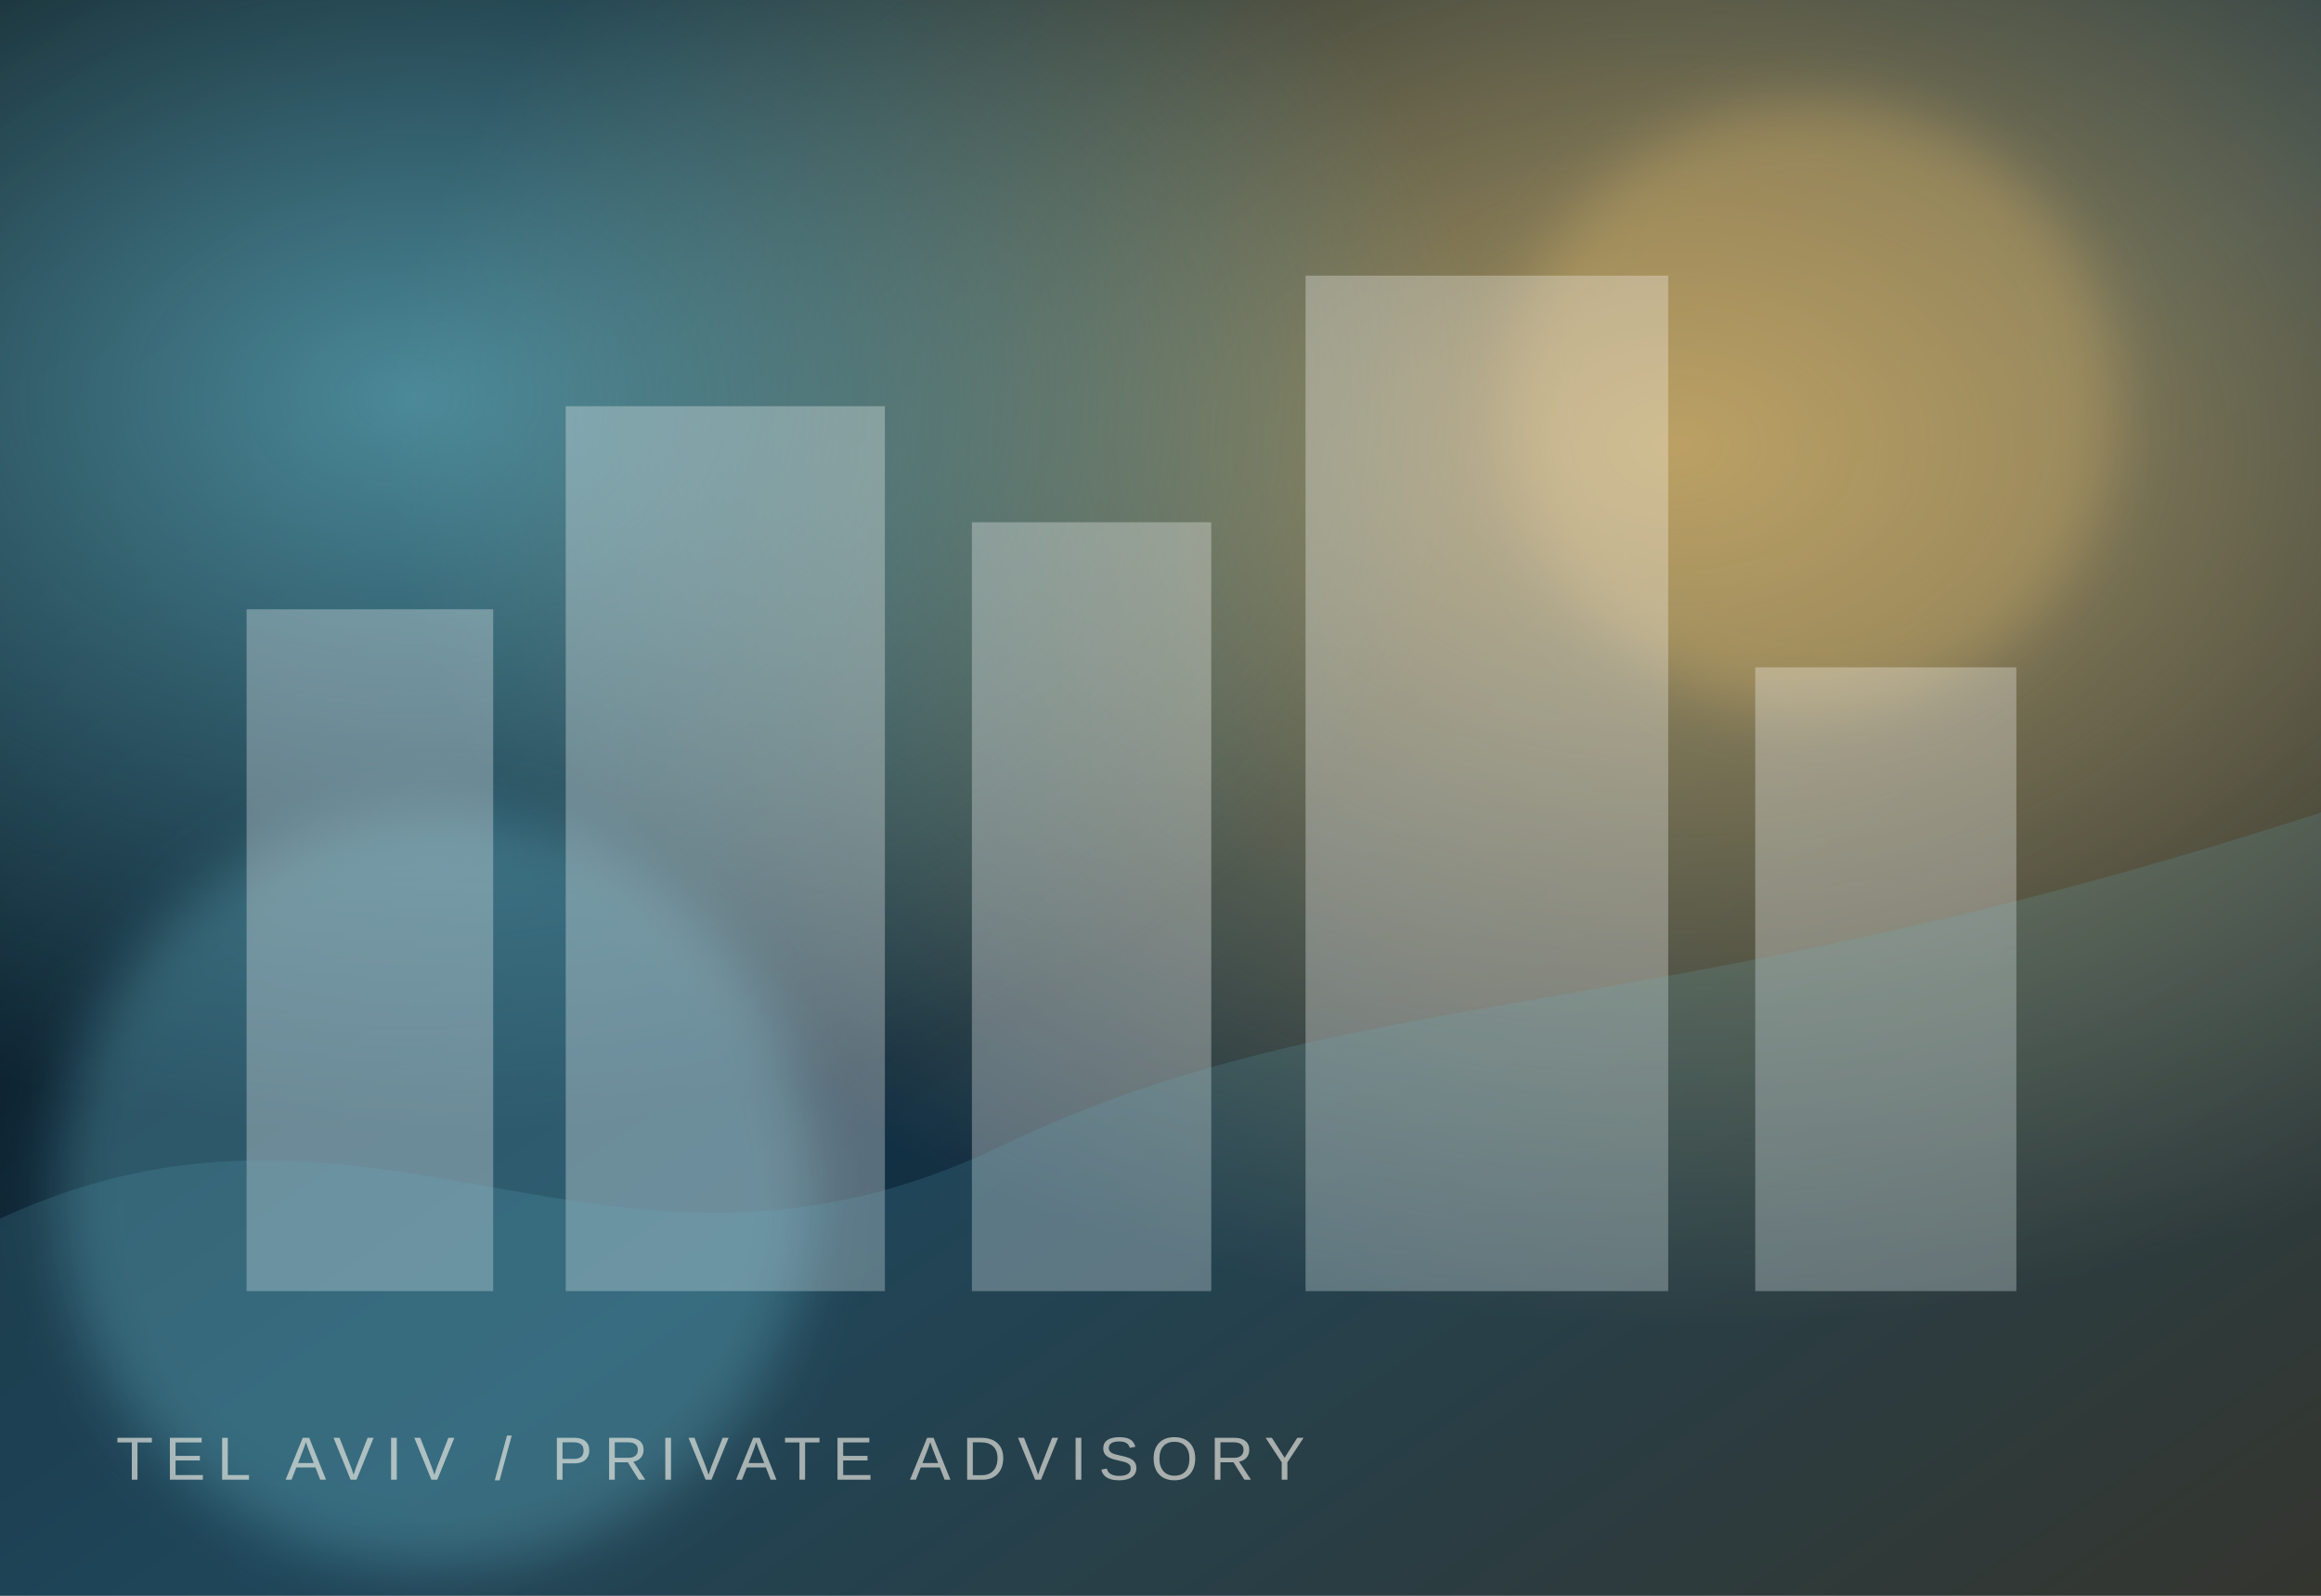
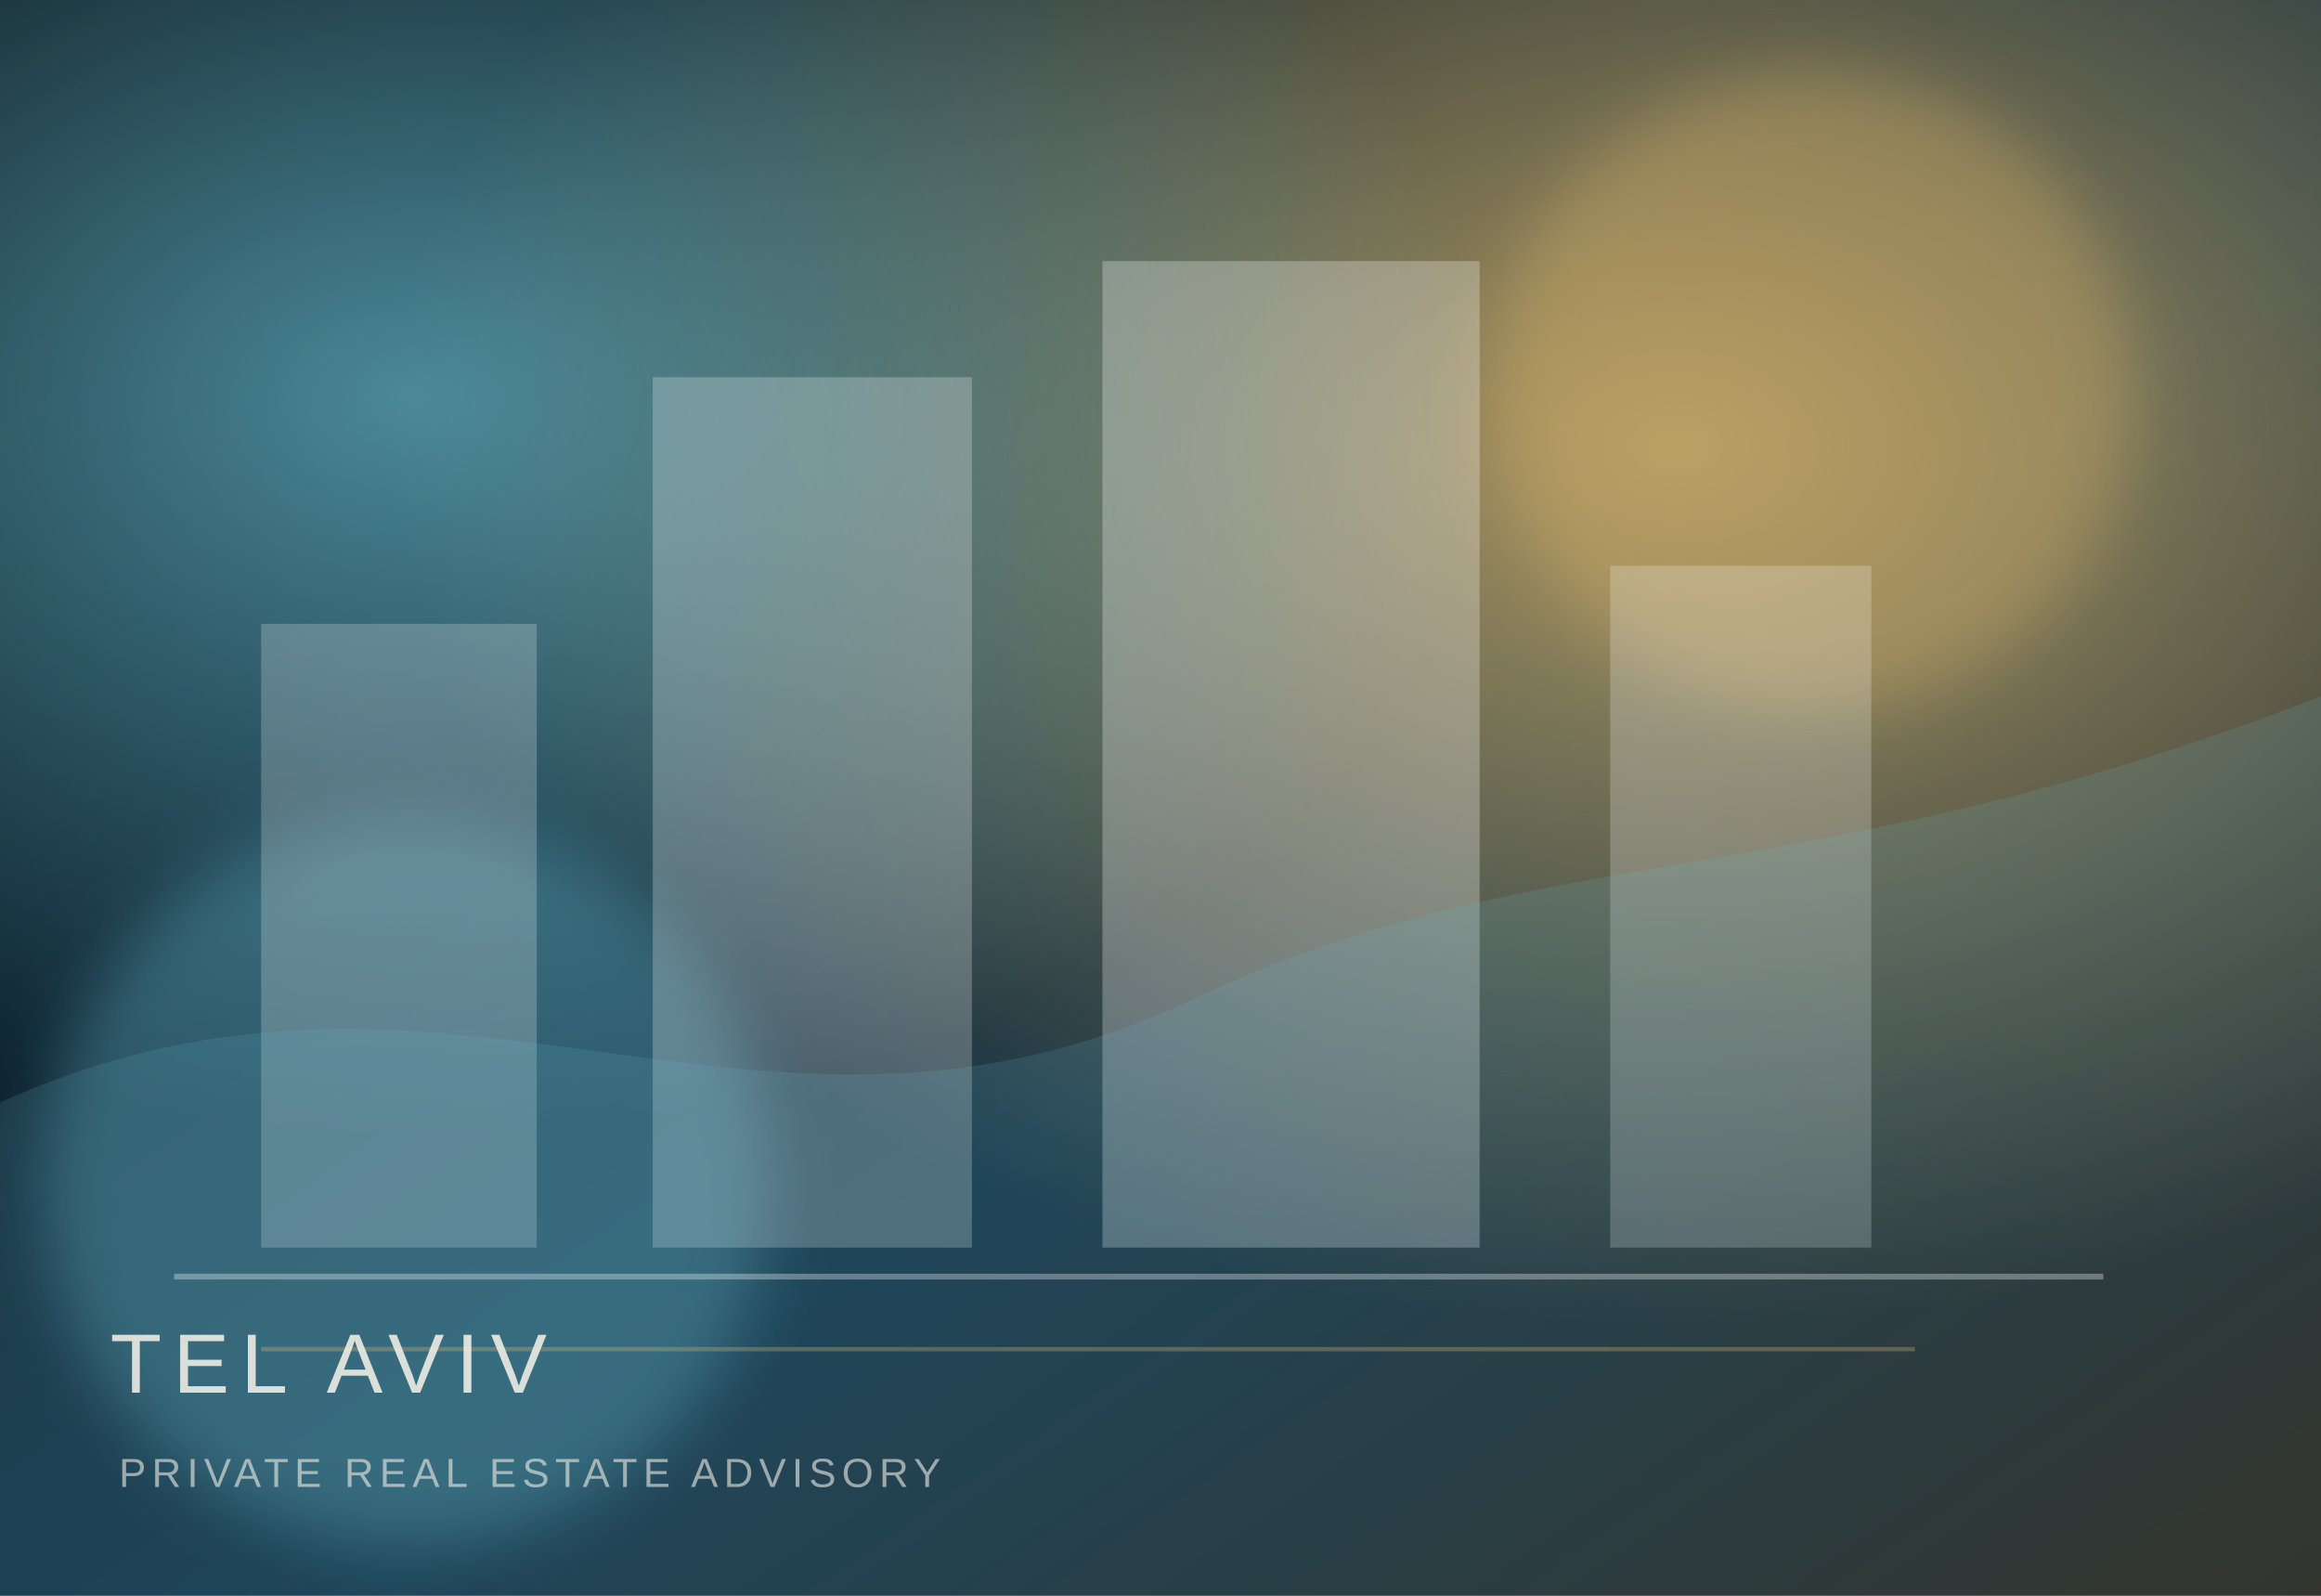
<svg xmlns="http://www.w3.org/2000/svg" width="1600" height="1100" viewBox="0 0 1600 1100">
  <defs>
    <linearGradient id="g" x1="0" y1="0" x2="1" y2="1">
      <stop offset="0" stop-color="#071015" />
-       <stop offset="0.55" stop-color="#123044" />
+       <stop offset="0.58" stop-color="#123044" />
      <stop offset="1" stop-color="#2b1d11" />
    </linearGradient>
    <radialGradient id="r" cx="72%" cy="28%" r="55%">
      <stop offset="0" stop-color="#D8B46A" stop-opacity="0.78" />
      <stop offset="1" stop-color="#D8B46A" stop-opacity="0" />
    </radialGradient>
    <radialGradient id="b" cx="18%" cy="25%" r="46%">
      <stop offset="0" stop-color="#66B7C9" stop-opacity="0.70" />
      <stop offset="1" stop-color="#66B7C9" stop-opacity="0" />
    </radialGradient>
    <filter id="blur">
-       <feGaussianBlur stdDeviation="20" />
+       <feGaussianBlur stdDeviation="22" />
    </filter>
  </defs>
  <rect width="1600" height="1100" fill="url(#g)" />
  <rect width="1600" height="1100" fill="url(#r)" />
  <rect width="1600" height="1100" fill="url(#b)" />
  <g opacity="0.34" filter="url(#blur)">
-     <circle cx="300" cy="820" r="260" fill="#66B7C9" />
-     <circle cx="1250" cy="280" r="210" fill="#D8B46A" />
+     <circle cx="280" cy="815" r="250" fill="#66B7C9" />
+     <circle cx="1250" cy="270" r="220" fill="#D8B46A" />
  </g>
-   <g opacity="0.30">
-     <rect x="170" y="420" width="170" height="470" fill="#ffffff" />
-     <rect x="390" y="280" width="220" height="610" fill="#ffffff" />
-     <rect x="670" y="360" width="165" height="530" fill="#ffffff" />
-     <rect x="900" y="190" width="250" height="700" fill="#ffffff" />
-     <rect x="1210" y="460" width="180" height="430" fill="#ffffff" />
+   <g>
+     <rect x="180" y="430" width="190" height="430" fill="#ffffff" opacity=".22" />
+     <rect x="450" y="260" width="220" height="600" fill="#ffffff" opacity=".24" />
+     <rect x="760" y="180" width="260" height="680" fill="#ffffff" opacity=".27" />
+     <rect x="1110" y="390" width="180" height="470" fill="#ffffff" opacity=".22" />
+     <path d="M0 760 C310 620 520 830 820 690 C1060 575 1240 620 1600 480 L1600 1100 L0 1100 Z" fill="#66B7C9" opacity="0.16" />
  </g>
-   <path d="M0 840 C260 720 420 920 690 790 C930 675 1140 710 1600 560 L1600 1100 L0 1100 Z" fill="#66B7C9" opacity="0.16" />
-   <text x="80" y="1020" fill="#F7F3EA" opacity="0.62" font-family="Arial" font-size="42" letter-spacing="8">TEL AVIV / PRIVATE ADVISORY</text>
+   <g opacity=".32">
+     <line x1="120" y1="880" x2="1450" y2="880" stroke="#ffffff" stroke-width="4" />
+     <line x1="180" y1="930" x2="1320" y2="930" stroke="#D8B46A" stroke-width="3" />
+   </g>
+   <text x="76" y="960" fill="#F7F3EA" opacity="0.85" font-family="Arial" font-size="58" letter-spacing="8">TEL AVIV</text>
+   <text x="82" y="1025" fill="#F7F3EA" opacity="0.58" font-family="Arial" font-size="28" letter-spacing="4">PRIVATE REAL ESTATE ADVISORY</text>
</svg>
